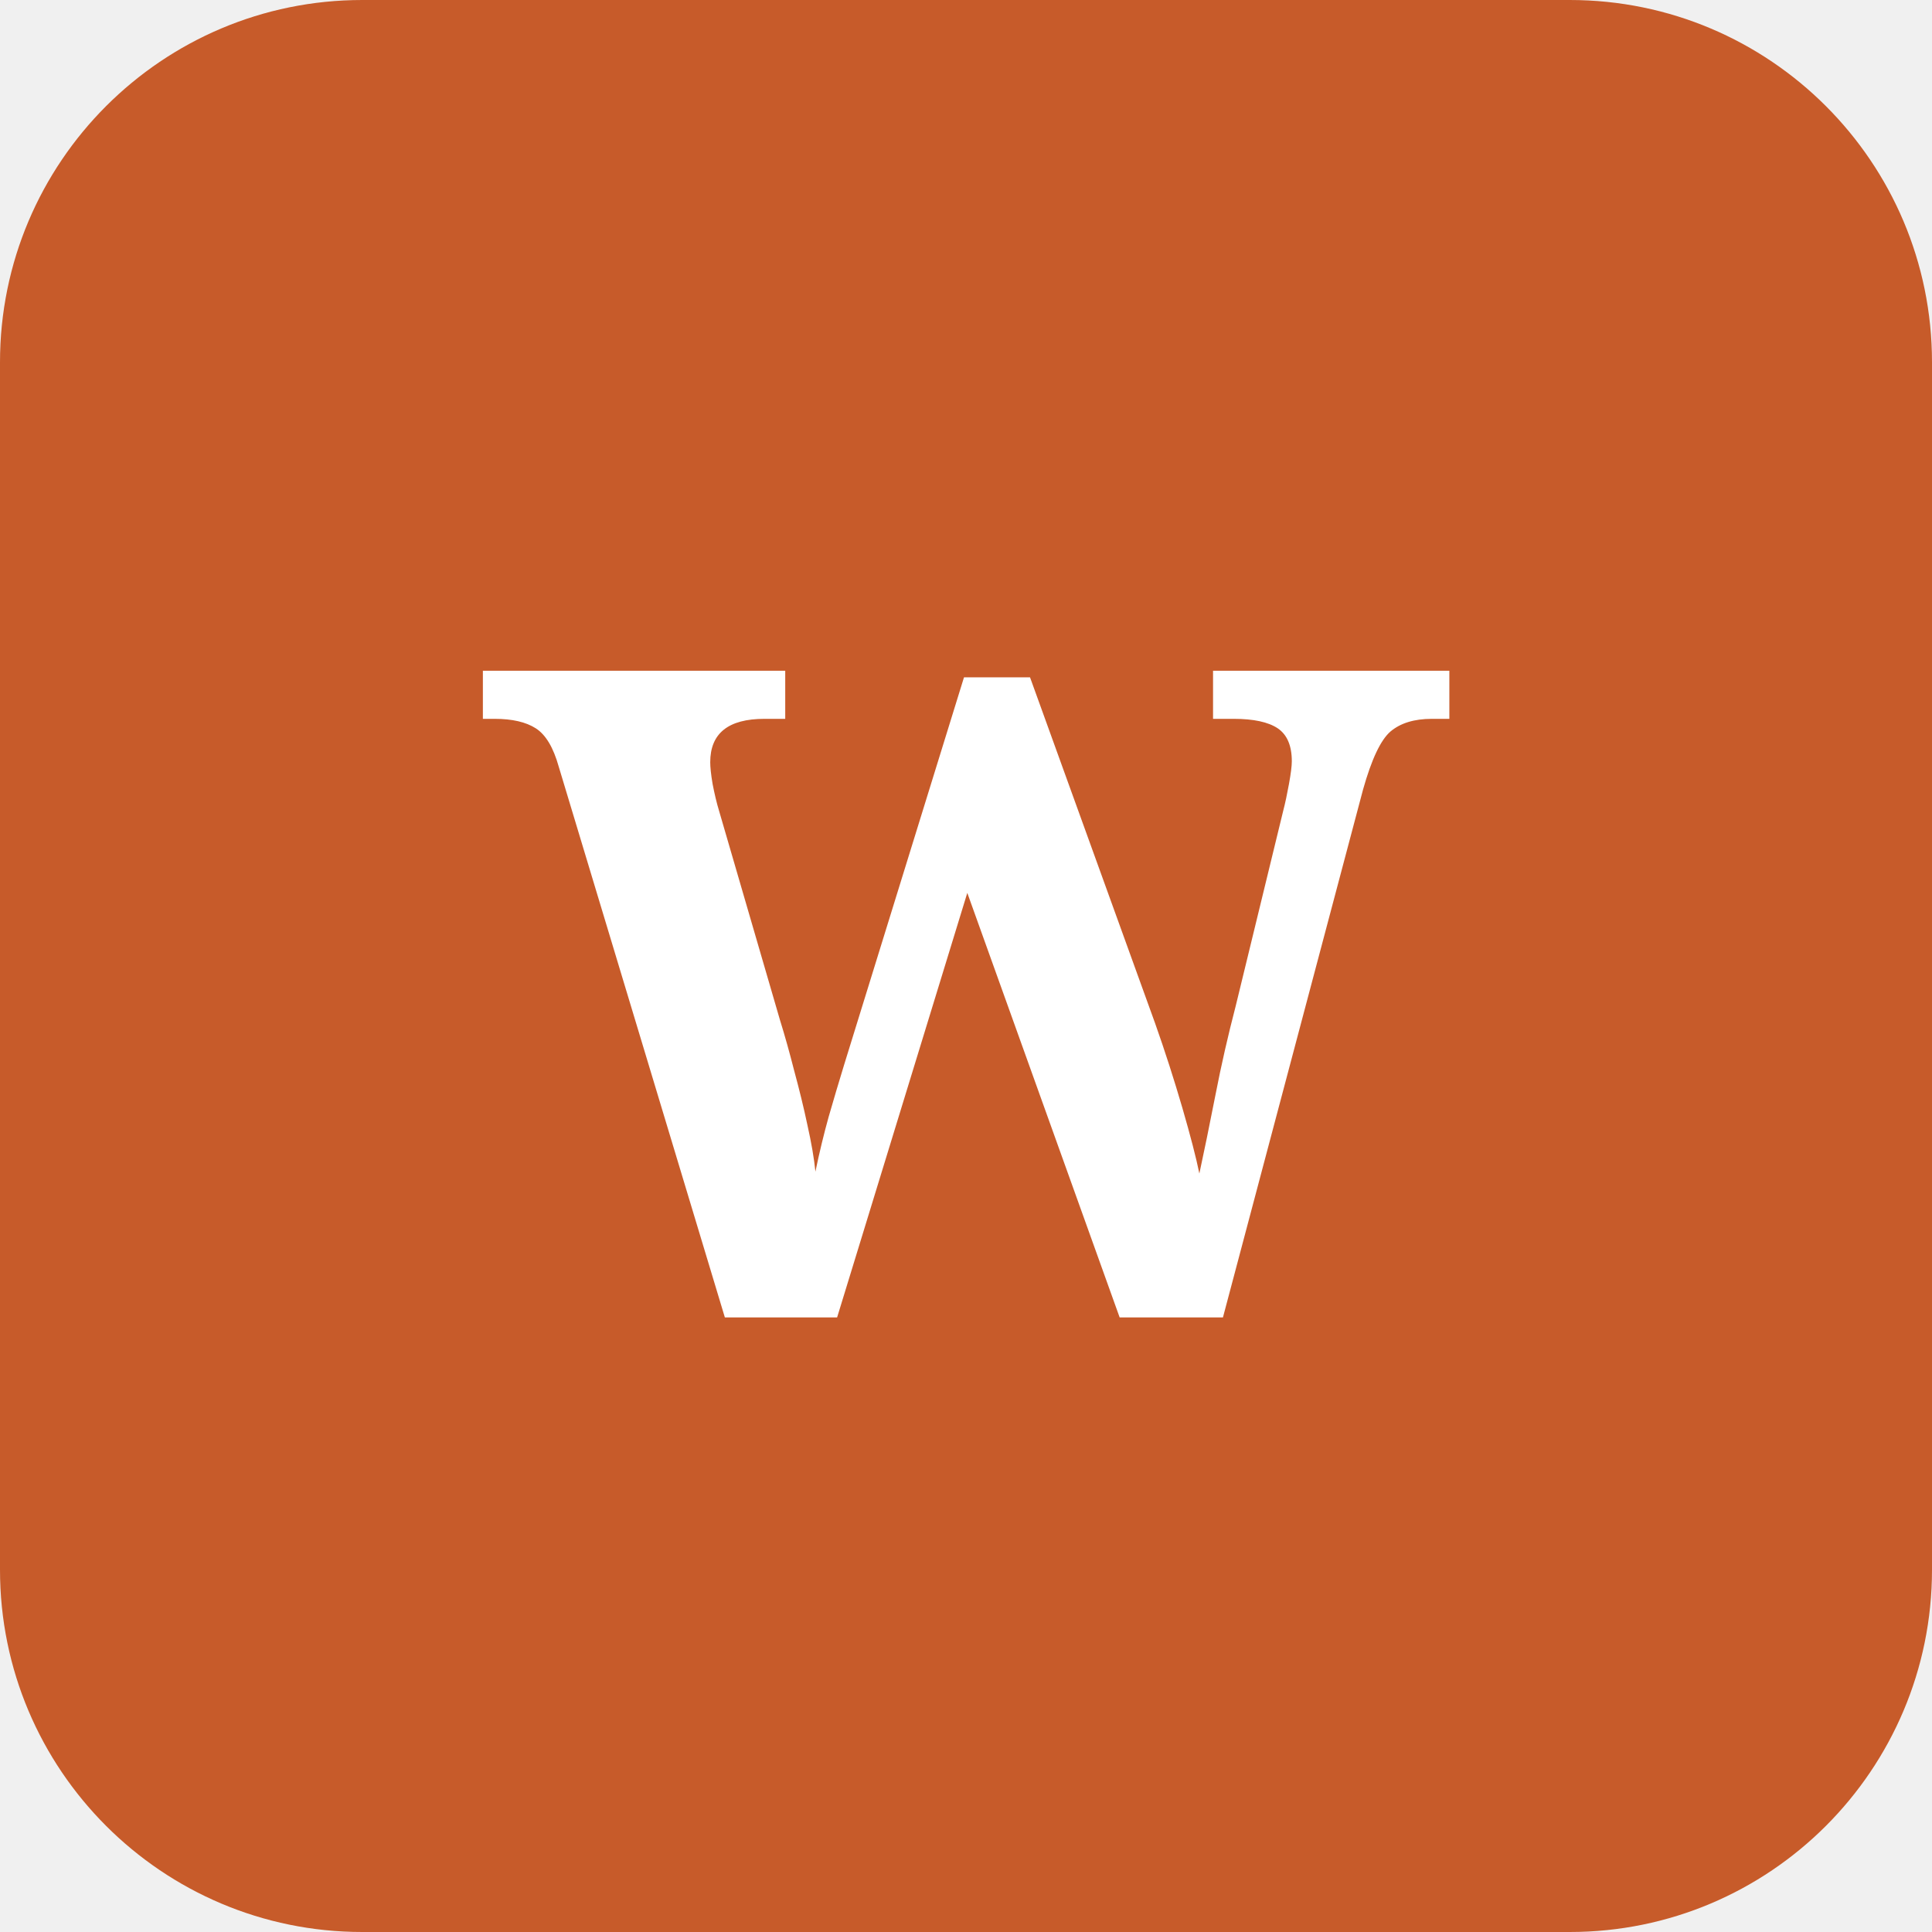
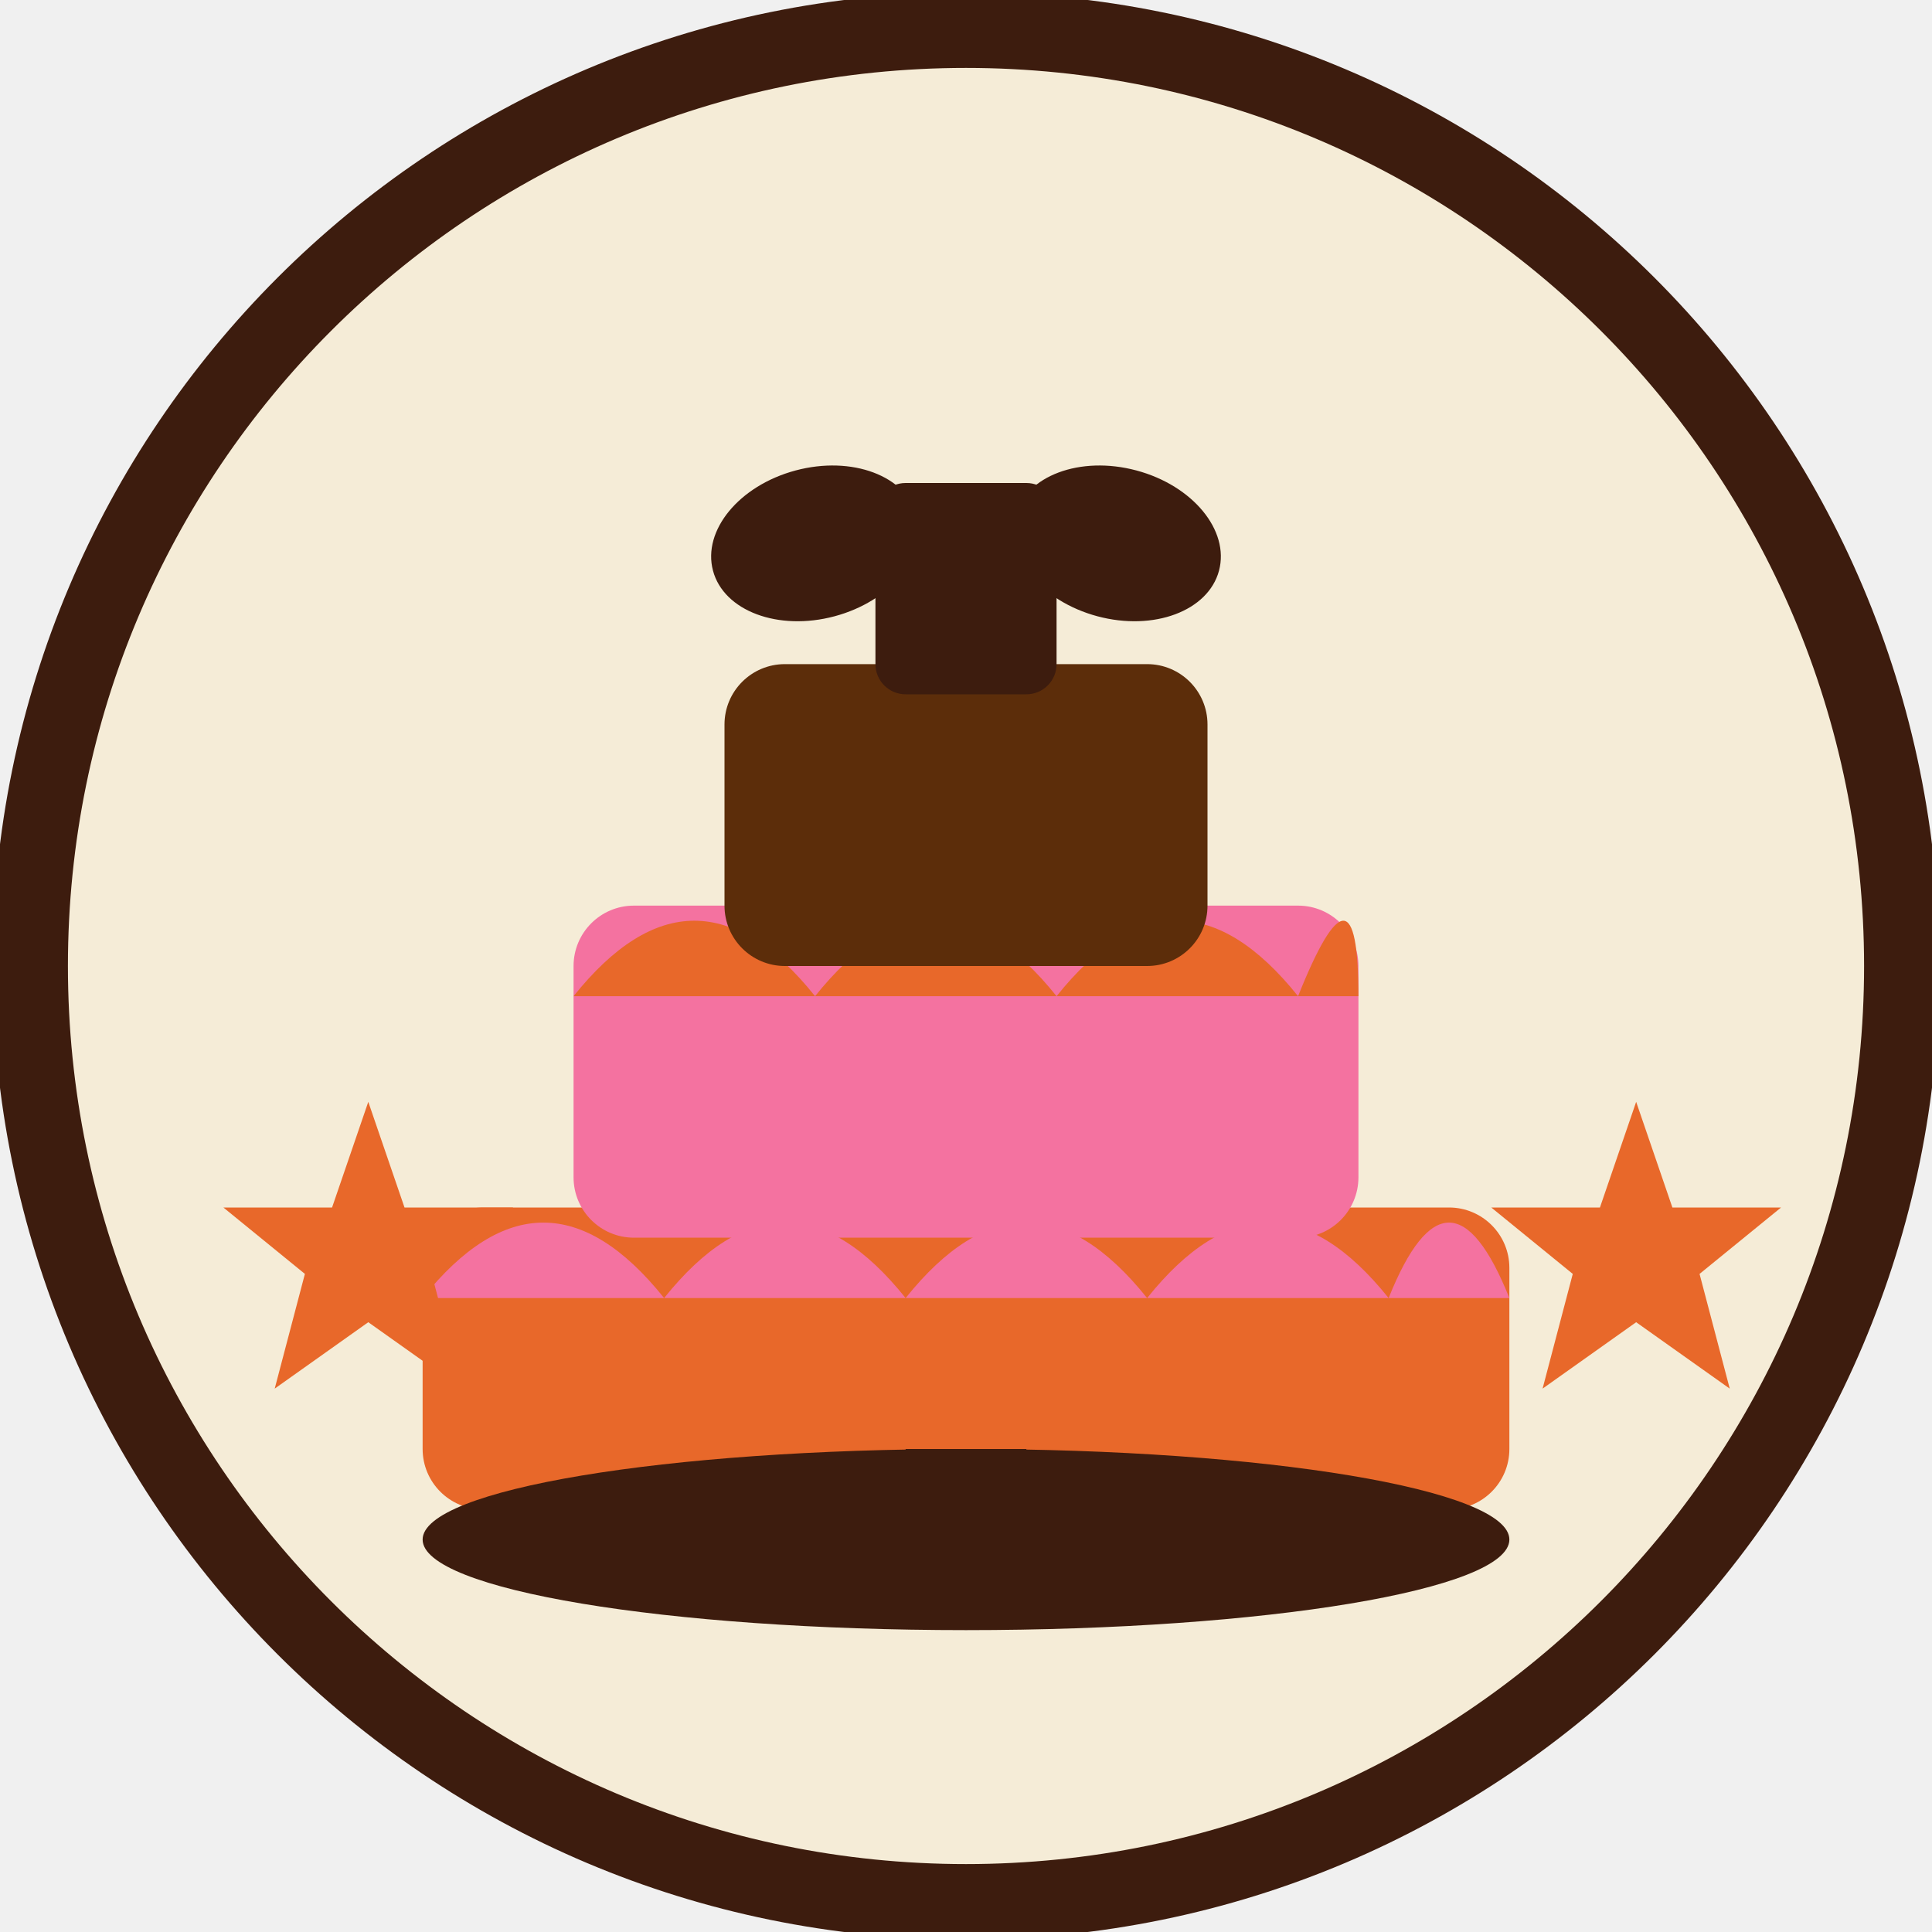
<svg xmlns="http://www.w3.org/2000/svg" viewBox="0 0 64 64">
-   <rect width="64" height="64" rx="12" fill="#C75B2A" />
-   <text x="50%" y="50%" dominant-baseline="central" text-anchor="middle" font-family="Georgia,serif" font-size="30" font-weight="900" fill="white">W</text>
+   <circle cx="32" cy="32" r="31" fill="#F5ECD7" stroke="#3D1C0E" stroke-width="2.5" />
+   <rect x="14" y="40" width="36" height="10" rx="2" fill="#E8682A" />
+   <path d="M14 43 Q18 38 22 43 Q26 38 30 43 Q34 38 38 43 Q42 38 46 43 Q48 38 50 43" fill="#F472A0" />
+   <rect x="19" y="30" width="26" height="11" rx="2" fill="#F472A0" />
+   <path d="M19 33 Q23 28 27 33 Q31 28 35 33 Q39 28 43 33 Q45 28 45 33" fill="#E8682A" />
+   <rect x="24" y="22" width="16" height="10" rx="2" fill="#5C2D0A" />
+   <rect x="29" y="16" width="6" height="7" rx="1" fill="#3D1C0E" />
+   <ellipse cx="27" cy="18" rx="3.5" ry="2.5" fill="#3D1C0E" transform="rotate(-15 27 18)" />
+   <ellipse cx="37" cy="18" rx="3.5" ry="2.5" fill="#3D1C0E" transform="rotate(15 37 18)" />
+   <ellipse cx="32" cy="51" rx="18" ry="3" fill="#3D1C0E" />
+   <rect x="30" y="48" width="4" height="5" fill="#3D1C0E" />
+   <polygon points="11,40 12.2,36.5 13.4,40 17,40 14.3,42.2 15.3,46 12.2,43.8 9.1,46 10.1,42.2 7.4,40" fill="#E8682A" />
+   <polygon points="53,40 54.2,36.5 55.4,40 59,40 56.3,42.2 57.3,46 54.2,43.8 51.1,46 52.1,42.2 49.4,40" fill="#E8682A" />
</svg>
